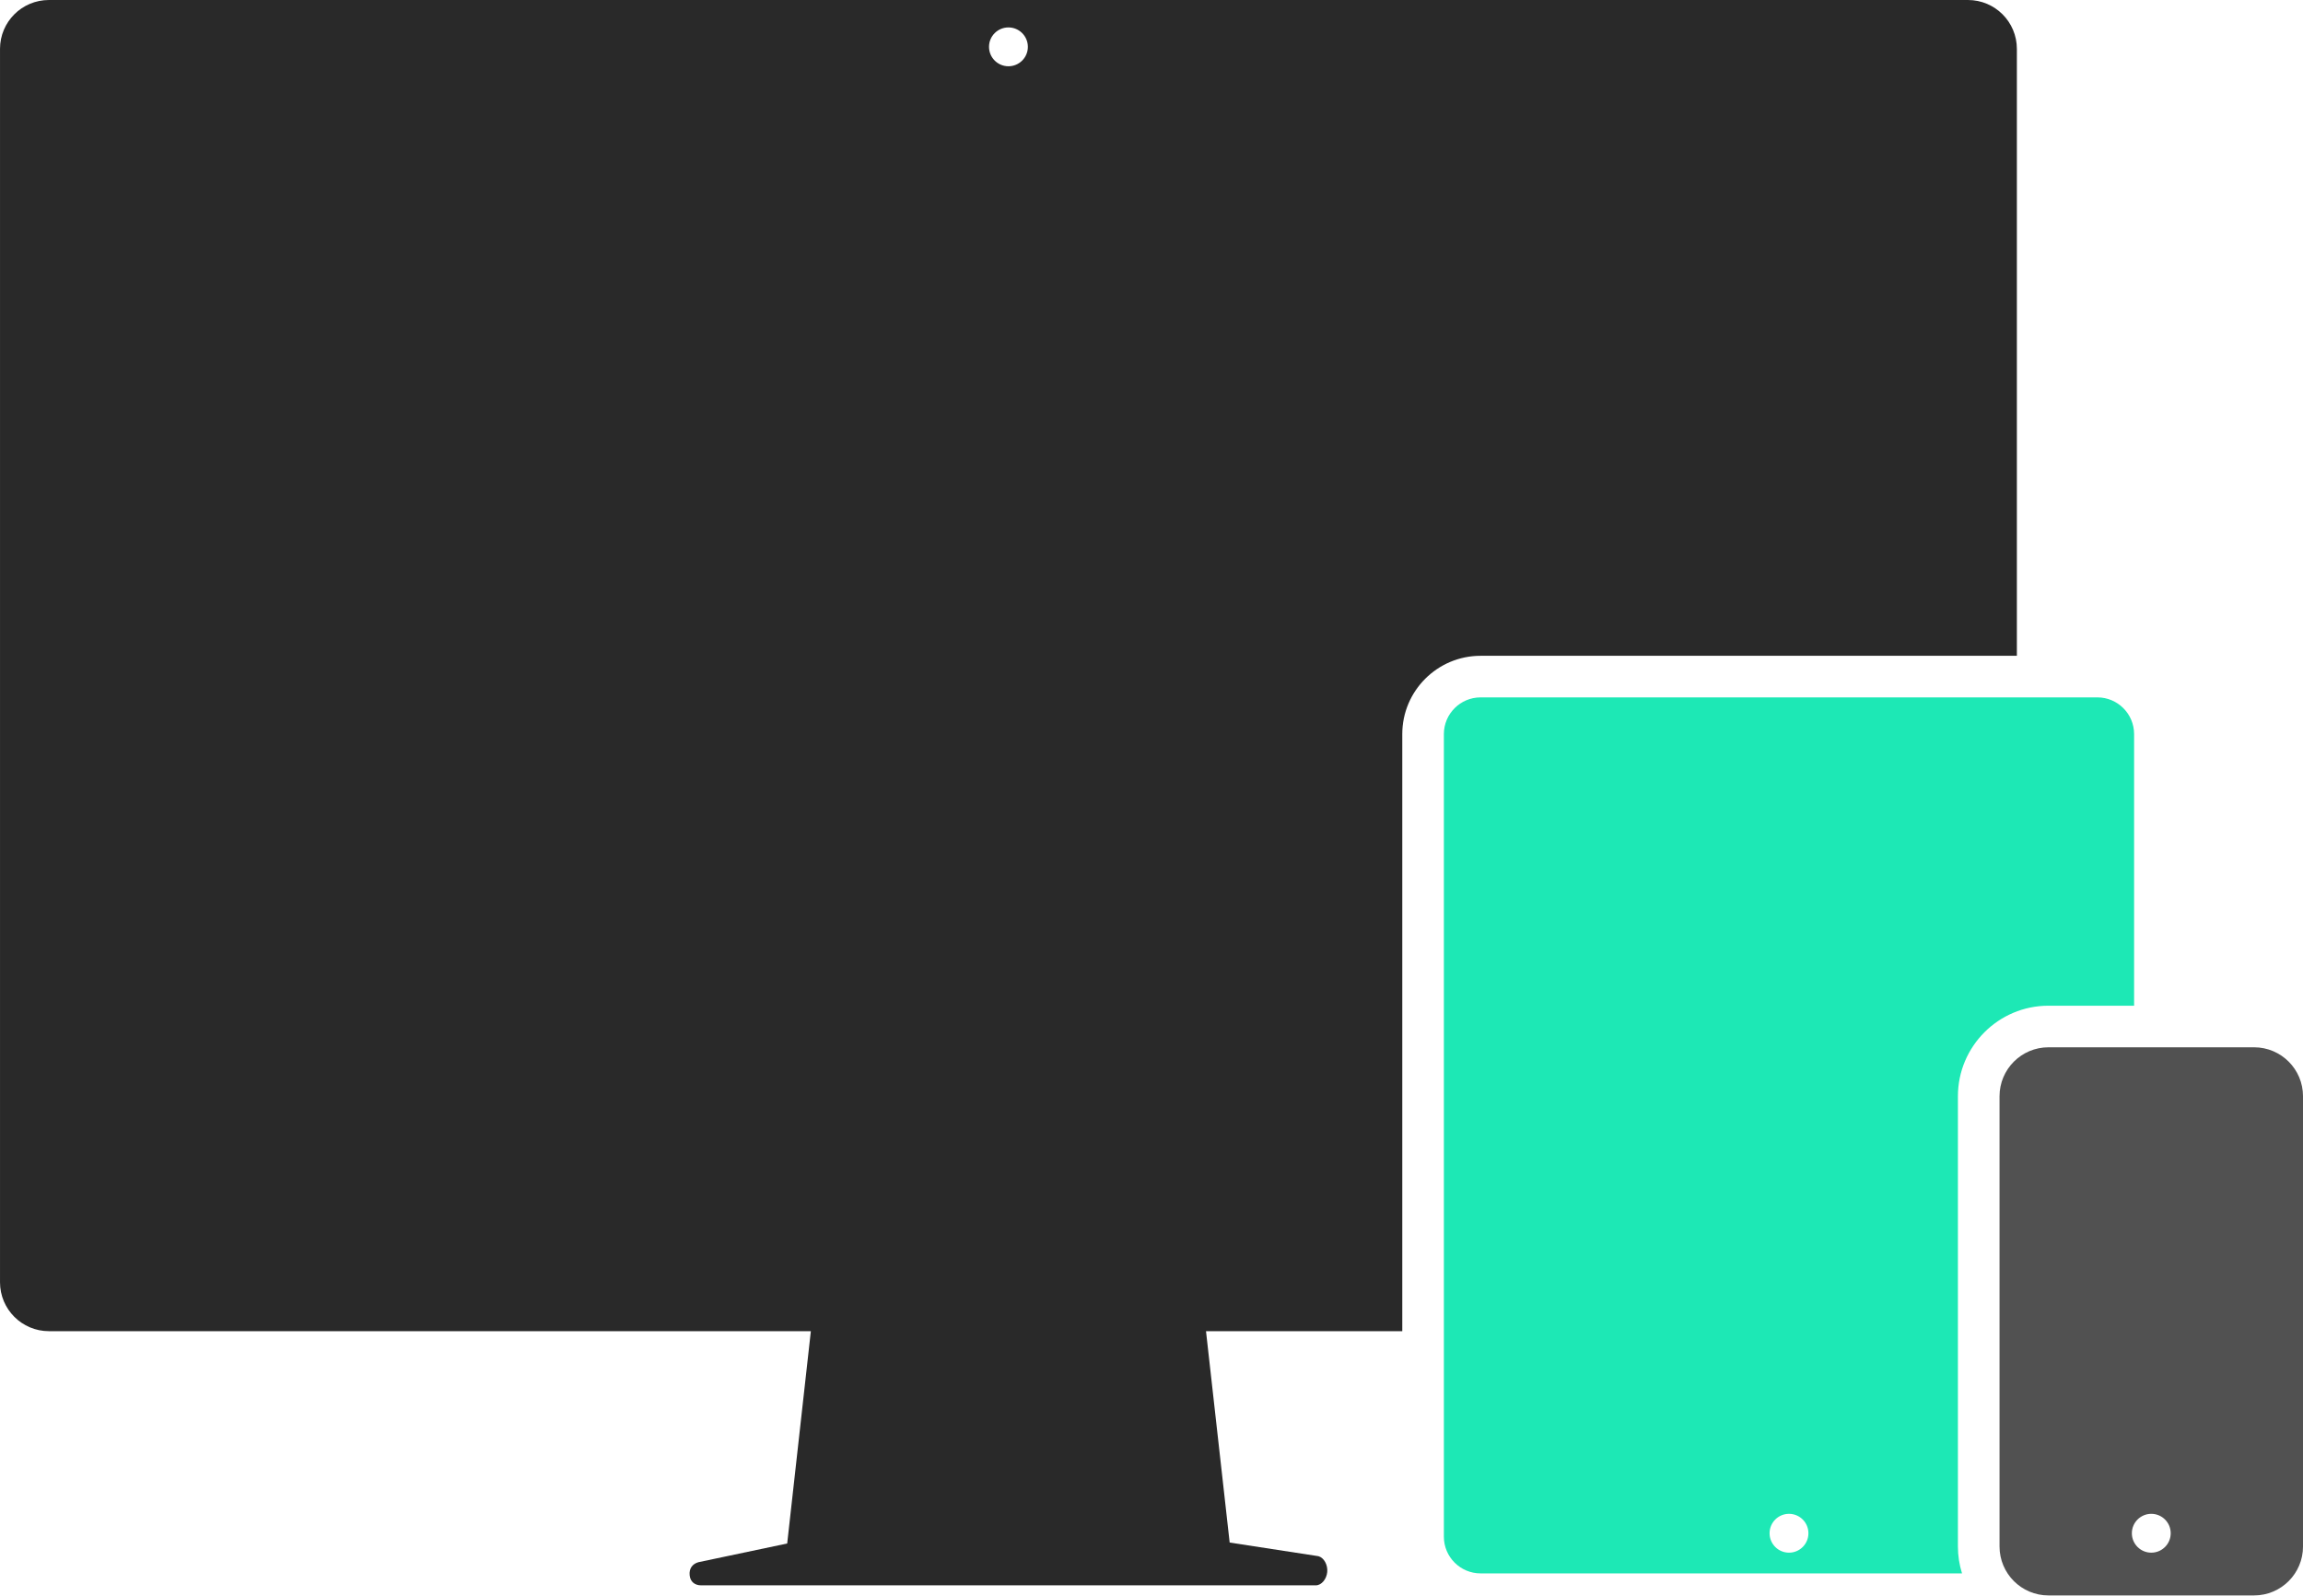
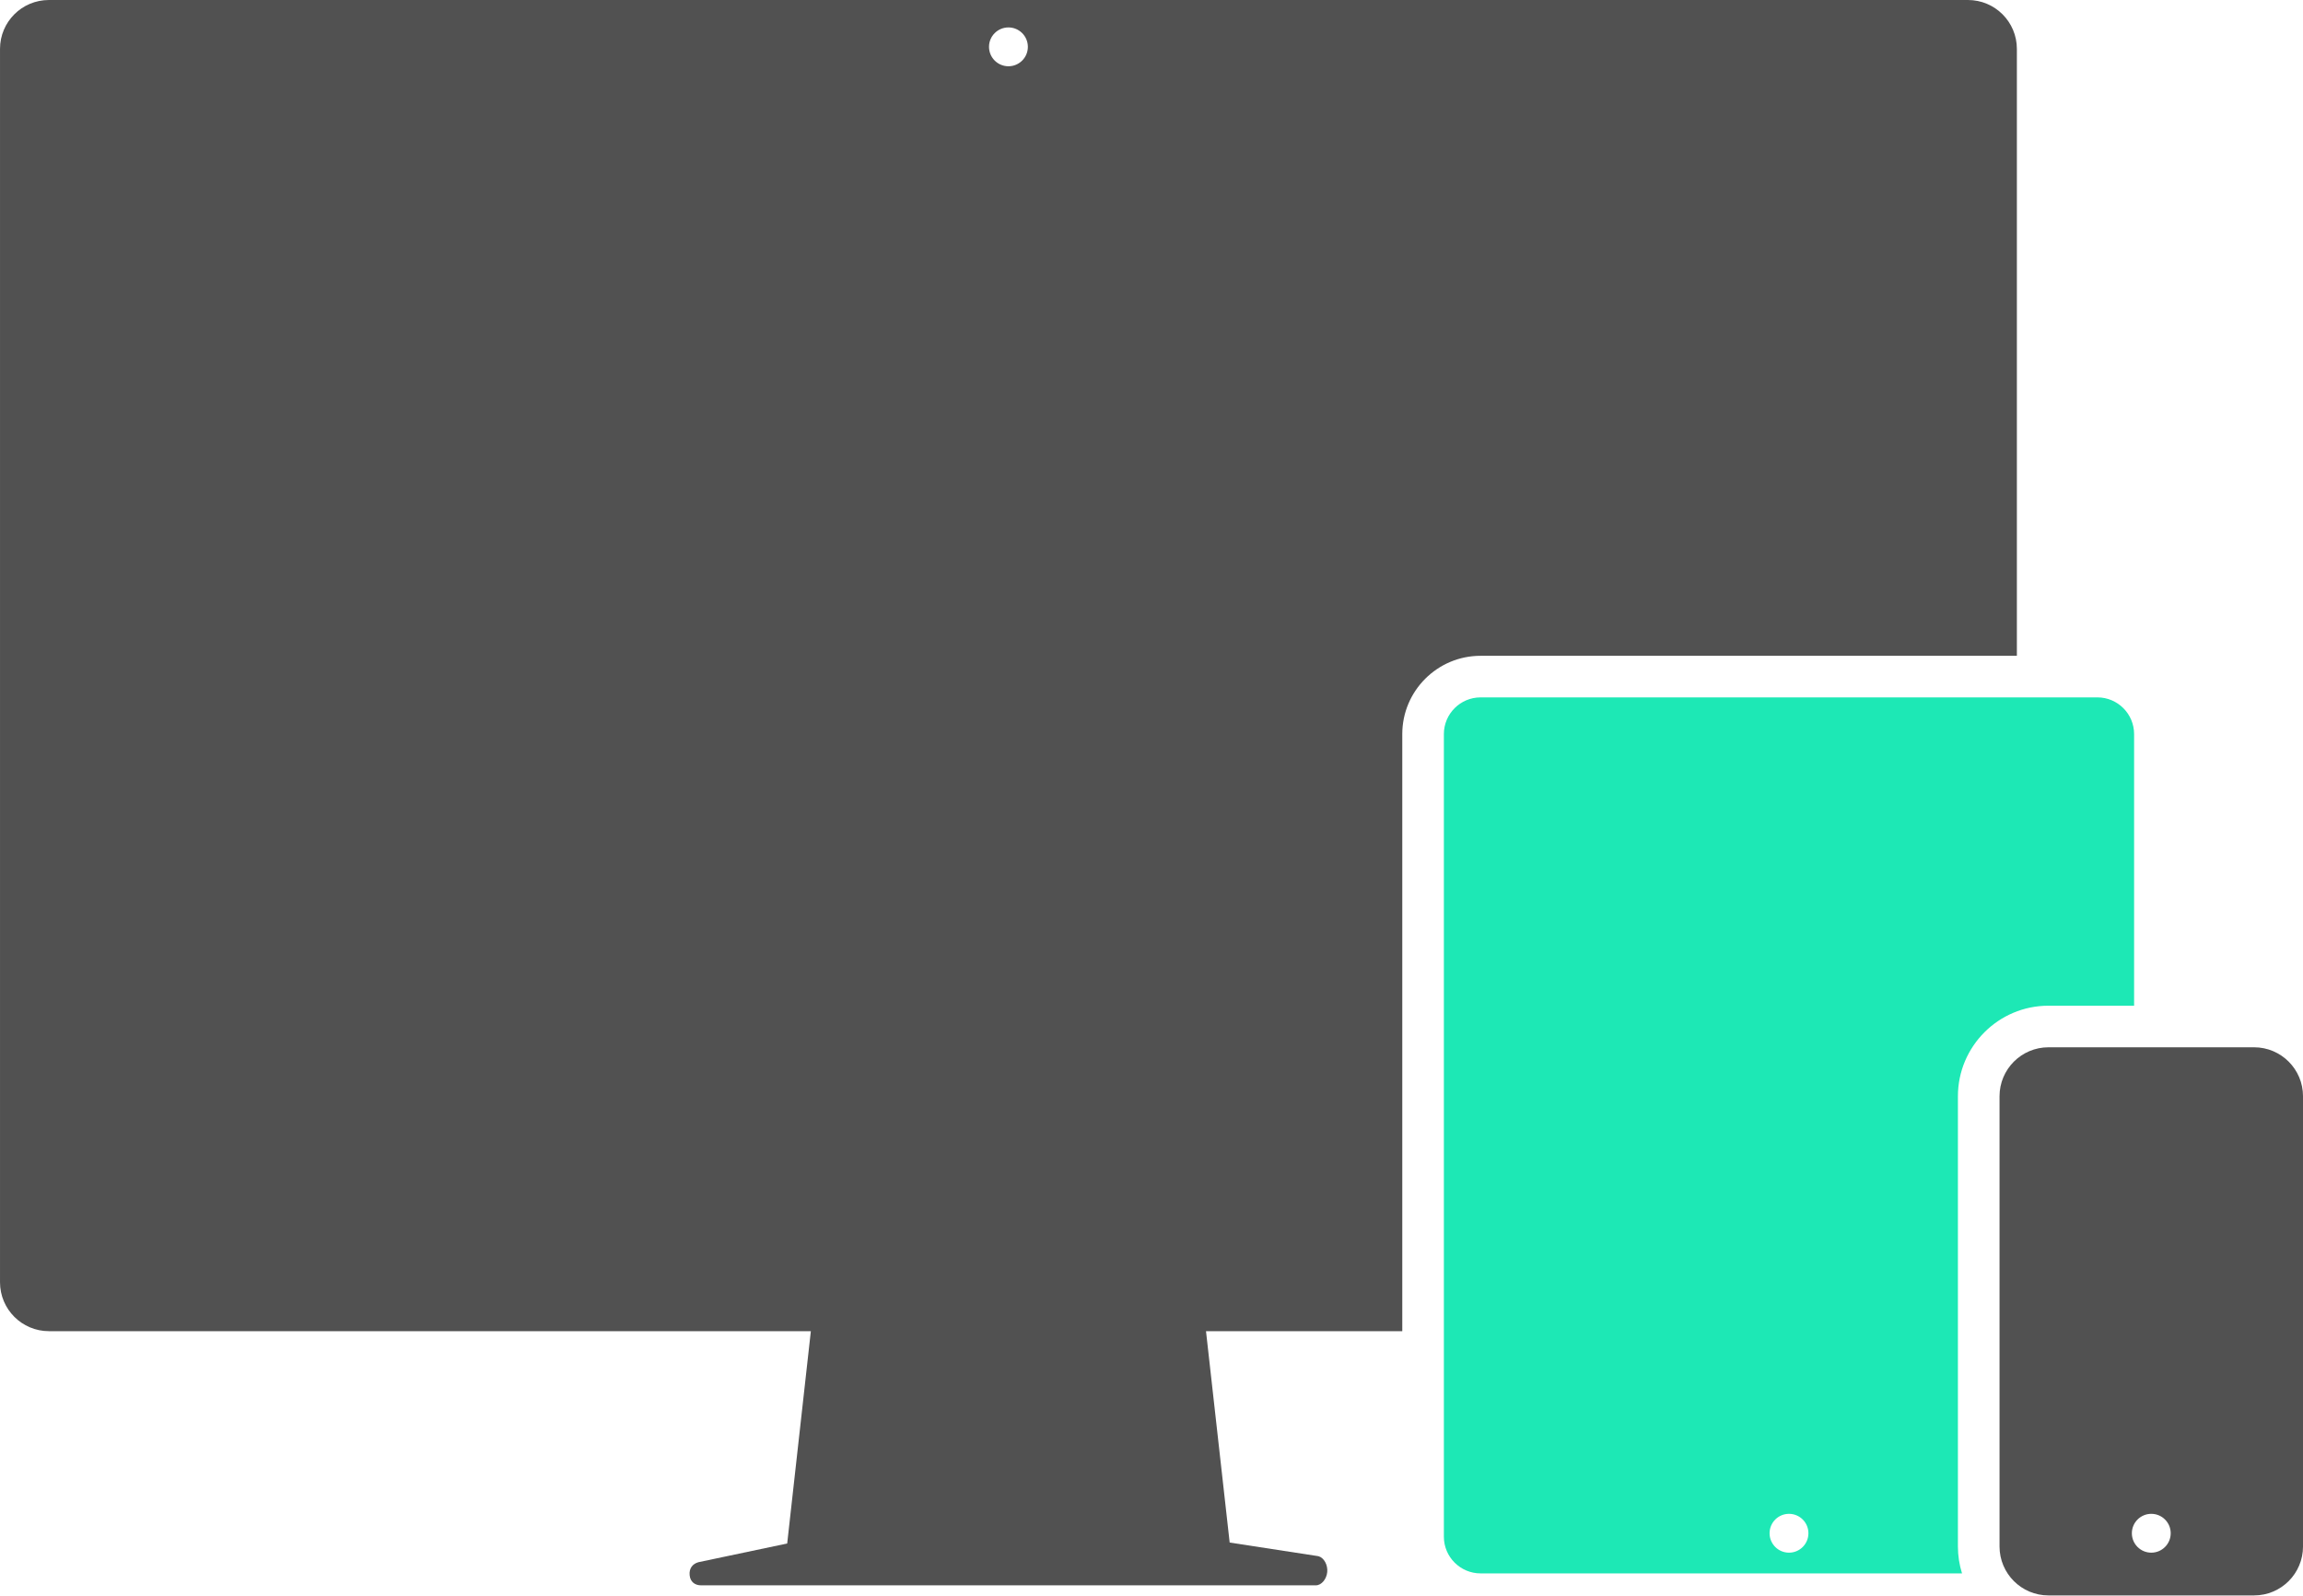
<svg xmlns="http://www.w3.org/2000/svg" viewBox="6.002 1.024 290.951 201.615">
  <g transform="matrix(3.245629, 0, 0, 3.245629, 78.25451, -39.59848)">
-     <path fill="#292929" d="m56.245,38.05l0,-23.629c0,-1.053 -0.852,-1.905 -1.905,-1.905l-74.697,0c-1.053,0 -1.904,0.852 -1.904,1.904l0,48.021c0,1.051 0.852,1.905 1.904,1.905l29.658,0l-0.921,8.267l-3.455,0.728c-0.222,0.062 -0.369,0.235 -0.342,0.505c0.025,0.27 0.216,0.396 0.444,0.396l23.929,0c0.227,0 0.419,-0.248 0.445,-0.517c0.026,-0.27 -0.12,-0.556 -0.343,-0.618l-3.455,-0.531l-0.921,-8.23l7.64,0l0,-23.248c0,-1.68 1.366,-3.048 3.048,-3.048l20.875,0zm-39.253,-24.466c0.418,0 0.756,0.339 0.756,0.756c0,0.418 -0.339,0.756 -0.756,0.756c-0.418,0 -0.756,-0.339 -0.756,-0.756c-0.001,-0.417 0.338,-0.756 0.756,-0.756z" />
+     <path fill="#515151" d="m56.245,38.05l0,-23.629c0,-1.053 -0.852,-1.905 -1.905,-1.905l-74.697,0c-1.053,0 -1.904,0.852 -1.904,1.904l0,48.021c0,1.051 0.852,1.905 1.904,1.905l29.658,0l-0.921,8.267l-3.455,0.728c-0.222,0.062 -0.369,0.235 -0.342,0.505c0.025,0.27 0.216,0.396 0.444,0.396l23.929,0c0.227,0 0.419,-0.248 0.445,-0.517c0.026,-0.27 -0.12,-0.556 -0.343,-0.618l-3.455,-0.531l-0.921,-8.23l7.64,0l0,-23.248c0,-1.68 1.366,-3.048 3.048,-3.048l20.875,0zm-39.253,-24.466c0.418,0 0.756,0.339 0.756,0.756c0,0.418 -0.339,0.756 -0.756,0.756c-0.418,0 -0.756,-0.339 -0.756,-0.756c-0.001,-0.417 0.338,-0.756 0.756,-0.756z" />
    <path fill="#515151" d="m65.478,53.293l-8.003,0c-1.053,0 -1.905,0.855 -1.905,1.906l0,17.53c0,1.053 0.853,1.906 1.905,1.906l8.003,0c1.054,0 1.905,-0.854 1.905,-1.906l0,-17.53c0.001,-1.051 -0.852,-1.906 -1.905,-1.906zm-4.001,19.677c-0.418,0 -0.756,-0.339 -0.756,-0.756c0,-0.418 0.339,-0.756 0.756,-0.756c0.418,0 0.756,0.339 0.756,0.756c0,0.418 -0.339,0.756 -0.756,0.756z" />
    <path fill="#1de8b5" d="m57.474,51.674l3.334,0l0,-10.576c0,-0.788 -0.641,-1.429 -1.428,-1.429l-24.01,0c-0.787,0 -1.429,0.641 -1.429,1.429l0,31.251c0,0.788 0.642,1.428 1.429,1.428l18.74,0c-0.106,-0.338 -0.16,-0.692 -0.16,-1.047l0,-17.53c0,-1.945 1.58,-3.526 3.524,-3.526zm-10.099,21.296c-0.418,0 -0.756,-0.339 -0.756,-0.756c0,-0.418 0.339,-0.756 0.756,-0.756c0.418,0 0.756,0.339 0.756,0.756c0,0.418 -0.339,0.756 -0.756,0.756z" />
  </g>
</svg>
